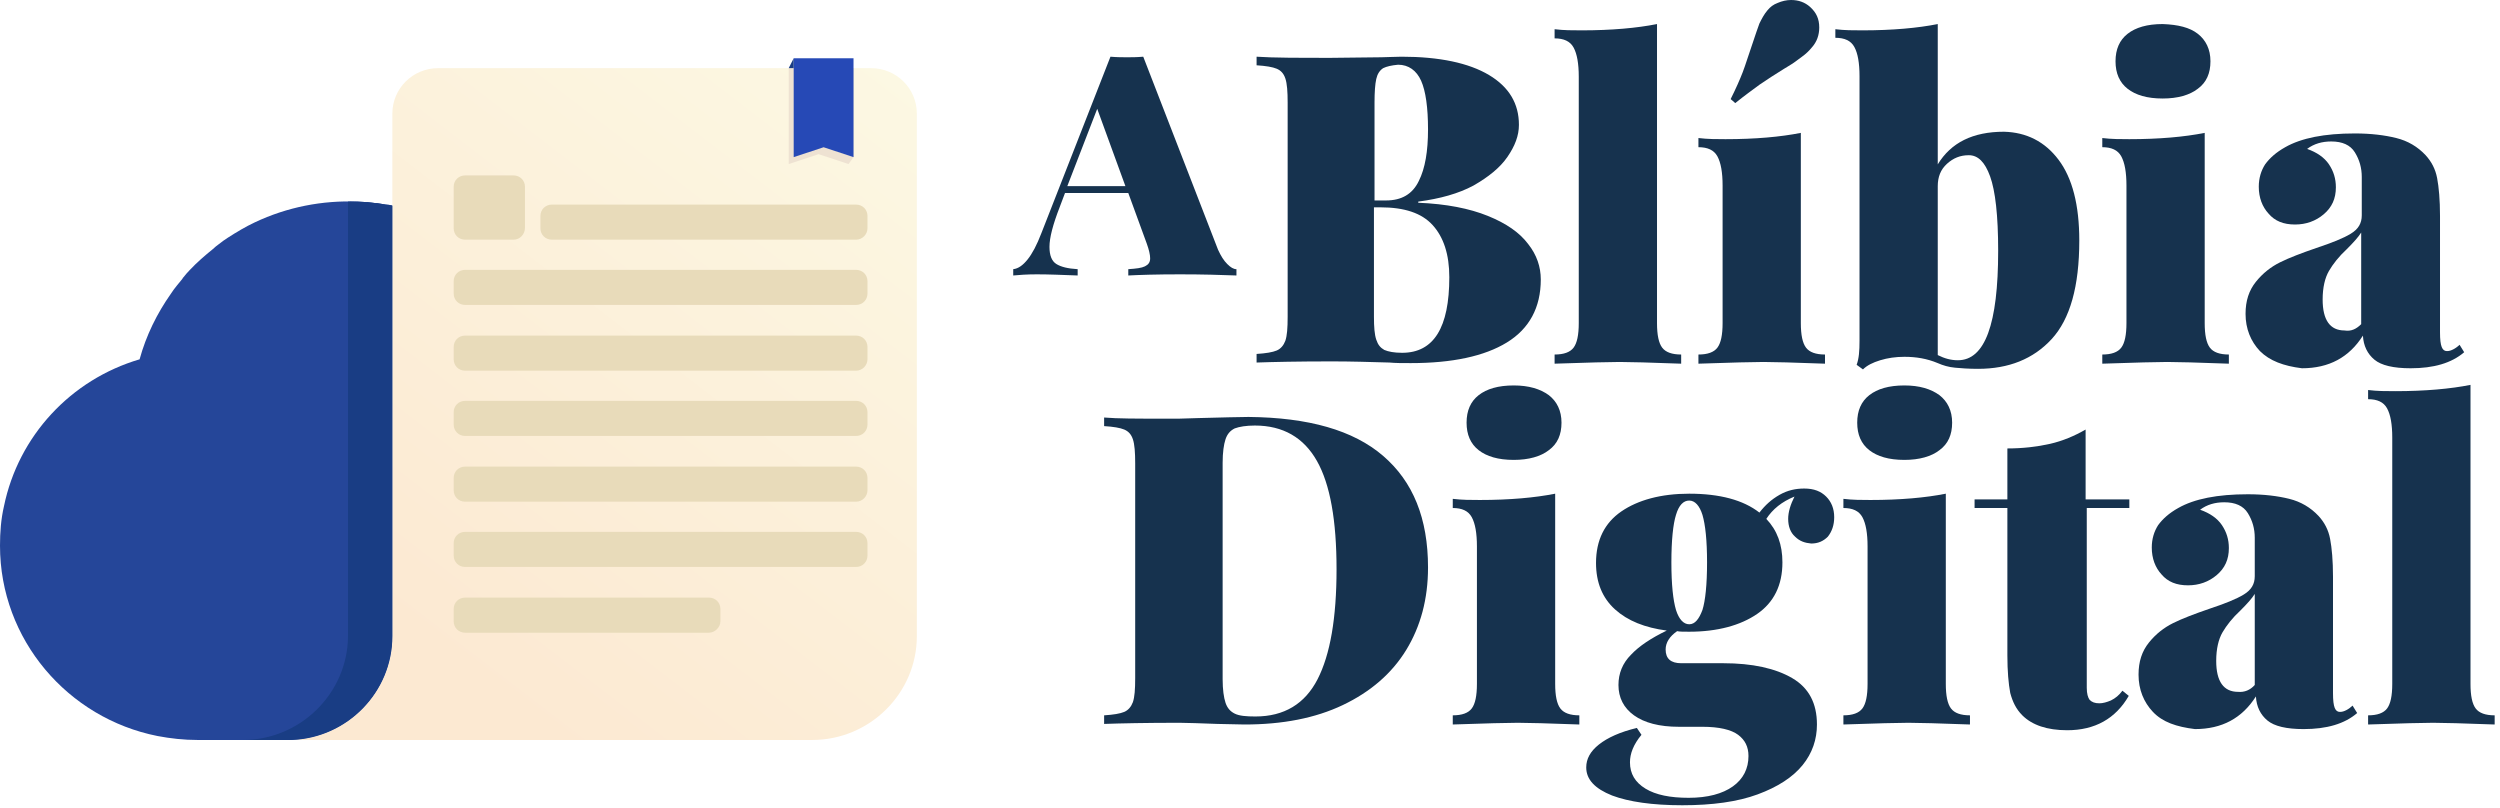
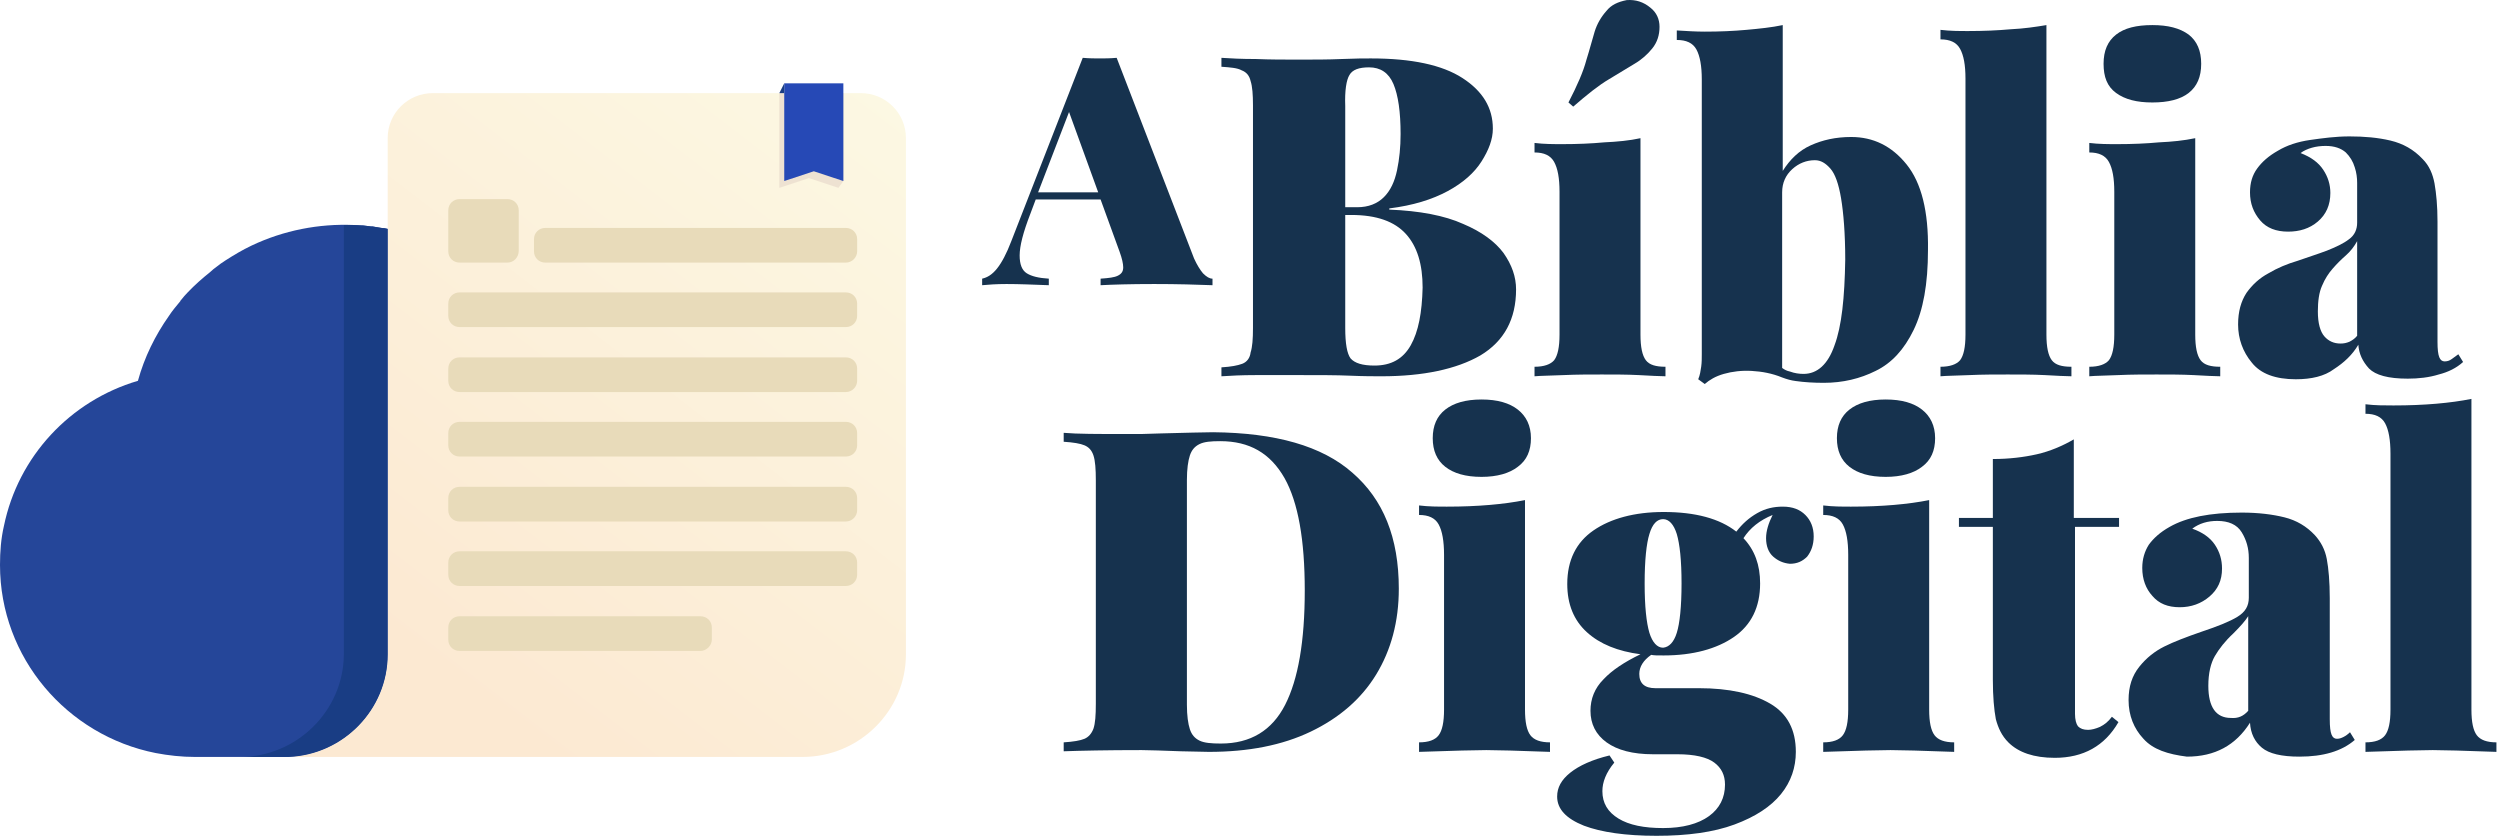
- <svg xmlns="http://www.w3.org/2000/svg" width="415" height="134" viewBox="0 0 415 134" fill="none">
-   <path d="M203.722 43.828C204.295 44.399 204.773 44.684 205.25 44.684V45.73C202.767 45.635 199.616 45.54 195.891 45.54C191.975 45.54 189.11 45.635 187.296 45.73V44.684C188.633 44.589 189.492 44.494 190.065 44.209C190.638 43.923 190.925 43.543 190.925 42.878C190.925 42.307 190.734 41.452 190.352 40.406L187.296 32.039H176.791L175.931 34.321C174.785 37.268 174.212 39.455 174.212 40.976C174.212 42.402 174.594 43.353 175.358 43.828C176.122 44.304 177.268 44.589 178.892 44.684V45.73C176.313 45.635 174.116 45.54 172.111 45.54C170.487 45.54 169.15 45.635 168.195 45.73V44.684C169.055 44.589 169.819 44.019 170.583 43.068C171.347 42.117 172.111 40.691 172.875 38.694L184.335 9.412C185.386 9.507 186.341 9.507 187.105 9.507C187.773 9.507 188.728 9.507 189.779 9.412L202.194 41.452C202.672 42.497 203.149 43.258 203.722 43.828ZM186.818 30.898L182.139 18.064L177.173 30.898H186.818Z" fill="#16324E" />
-   <path d="M246.985 35.842C250.041 37.078 252.237 38.599 253.67 40.501C255.102 42.307 255.771 44.304 255.771 46.395C255.771 51.054 253.861 54.572 250.136 56.853C246.412 59.135 241.064 60.276 234.187 60.276C232.755 60.276 231.609 60.276 230.654 60.181C227.407 60.086 224.16 59.991 221.104 59.991C215.469 59.991 211.267 60.086 208.593 60.181V58.755C210.121 58.66 211.267 58.47 211.935 58.184C212.604 57.899 213.081 57.329 213.368 56.568C213.654 55.712 213.75 54.477 213.75 52.575V17.018C213.75 15.211 213.654 13.88 213.368 13.025C213.081 12.169 212.604 11.694 211.935 11.409C211.267 11.123 210.121 10.933 208.593 10.838V9.412C211.362 9.602 215.469 9.602 221.008 9.602L229.317 9.507C230.272 9.507 231.418 9.412 232.659 9.412C238.963 9.412 243.833 10.458 247.176 12.454C250.518 14.451 252.142 17.208 252.142 20.726C252.142 22.532 251.473 24.243 250.232 26.05C248.99 27.856 247.08 29.377 244.597 30.803C242.114 32.135 239.058 32.99 235.429 33.465V33.656C240.109 33.846 243.929 34.606 246.985 35.842ZM229.603 11.314C229.03 11.694 228.648 12.264 228.457 13.12C228.266 13.976 228.171 15.307 228.171 17.018V33.275H230.081C232.659 33.275 234.474 32.23 235.524 30.043C236.575 27.951 237.052 25.099 237.052 21.486C237.052 17.874 236.67 15.117 235.906 13.405C235.142 11.694 233.805 10.743 232.086 10.743C231.036 10.838 230.176 11.028 229.603 11.314ZM240.586 46.015C240.586 42.212 239.631 39.36 237.817 37.363C236.002 35.367 233.137 34.416 229.126 34.416H228.075V52.575C228.075 54.286 228.171 55.522 228.457 56.378C228.744 57.234 229.126 57.709 229.794 58.089C230.463 58.374 231.418 58.565 232.755 58.565C238.008 58.565 240.586 54.381 240.586 46.015Z" fill="#16324E" />
-   <path d="M275.063 53.621C275.063 55.618 275.349 56.949 275.922 57.709C276.495 58.47 277.546 58.85 279.074 58.85V60.371C273.917 60.181 270.479 60.086 268.855 60.086C267.232 60.086 263.603 60.181 258.063 60.371V58.85C259.592 58.85 260.642 58.47 261.215 57.709C261.788 56.949 262.075 55.618 262.075 53.621V12.74C262.075 10.553 261.788 8.937 261.215 7.891C260.642 6.845 259.592 6.37 258.063 6.37V4.849C259.592 5.039 261.024 5.039 262.552 5.039C267.518 5.039 271.72 4.659 275.063 3.993V53.621Z" fill="#16324E" />
-   <path d="M298.939 53.621C298.939 55.617 299.225 56.949 299.798 57.709C300.371 58.47 301.422 58.85 302.95 58.85V60.371C297.793 60.181 294.355 60.086 292.731 60.086C291.108 60.086 287.479 60.181 281.939 60.371V58.85C283.467 58.85 284.518 58.47 285.091 57.709C285.664 56.949 285.951 55.617 285.951 53.621V30.803C285.951 28.617 285.664 27.001 285.091 25.955C284.518 24.909 283.467 24.434 281.939 24.434V22.913C283.467 23.103 284.996 23.103 286.428 23.103C291.394 23.103 295.596 22.722 298.939 22.057V53.621ZM301.995 4.563C301.995 5.799 301.613 6.94 300.753 7.891C300.276 8.461 299.798 8.937 299.13 9.412C298.461 9.888 297.888 10.363 297.411 10.648C296.838 11.028 296.456 11.219 296.169 11.409C294.641 12.359 293.304 13.215 292.063 14.071C290.917 14.926 289.58 15.877 288.052 17.113L287.288 16.448C288.147 14.736 288.816 13.215 289.293 11.979C289.771 10.743 290.248 9.127 290.917 7.226C291.394 5.799 291.776 4.659 292.063 3.898C292.445 3.137 292.827 2.377 293.4 1.711C293.877 1.141 294.355 0.761 295.119 0.475C295.787 0.19 296.551 0 297.315 0C298.557 0 299.607 0.38 300.467 1.141C301.517 2.092 301.995 3.137 301.995 4.563Z" fill="#16324E" />
-   <path d="M341.724 26.525C344.016 29.568 345.162 34.036 345.162 39.931C345.162 47.536 343.634 52.956 340.578 56.283C337.522 59.611 333.415 61.227 328.354 61.227C326.826 61.227 325.489 61.132 324.533 61.037C323.483 60.942 322.528 60.656 321.668 60.276C319.854 59.516 318.039 59.23 316.129 59.23C314.697 59.23 313.36 59.42 312.118 59.801C310.877 60.181 309.922 60.656 309.253 61.322L308.203 60.561C308.585 59.516 308.68 58.28 308.68 56.568V12.645C308.68 10.458 308.394 8.842 307.821 7.796C307.248 6.75 306.197 6.275 304.669 6.275V4.849C306.197 5.039 307.63 5.039 309.158 5.039C314.124 5.039 318.326 4.659 321.668 3.993V27.286C323.865 23.673 327.494 21.867 332.651 21.867C336.376 21.962 339.432 23.483 341.724 26.525ZM331.696 41.642C331.696 35.747 331.219 31.659 330.359 29.282C329.5 26.906 328.354 25.765 326.826 25.765C325.393 25.765 324.247 26.24 323.196 27.191C322.146 28.142 321.668 29.378 321.668 30.899V58.945C322.814 59.516 323.865 59.801 325.011 59.801C329.5 59.801 331.696 53.811 331.696 41.642Z" fill="#16324E" />
-   <path d="M365.98 53.621C365.98 55.618 366.266 56.949 366.839 57.709C367.412 58.47 368.463 58.85 369.991 58.85V60.371C364.834 60.181 361.396 60.086 359.772 60.086C358.149 60.086 354.52 60.181 348.98 60.371V58.85C350.509 58.85 351.559 58.47 352.132 57.709C352.705 56.949 352.992 55.618 352.992 53.621V30.804C352.992 28.617 352.705 27.001 352.132 25.955C351.559 24.909 350.509 24.434 348.98 24.434V22.913C350.509 23.103 352.037 23.103 353.469 23.103C358.435 23.103 362.637 22.723 365.98 22.057V53.621ZM364.834 5.609C366.171 6.655 366.935 8.176 366.935 10.173C366.935 12.169 366.266 13.691 364.834 14.736C363.497 15.782 361.491 16.353 359.008 16.353C356.43 16.353 354.52 15.782 353.183 14.736C351.846 13.691 351.177 12.169 351.177 10.173C351.177 8.176 351.846 6.655 353.183 5.609C354.52 4.564 356.43 3.993 359.008 3.993C361.587 4.088 363.497 4.564 364.834 5.609Z" fill="#16324E" />
-   <path d="M375.149 58.28C373.621 56.664 372.762 54.572 372.762 52.1C372.762 49.913 373.335 48.202 374.481 46.776C375.627 45.35 376.964 44.304 378.492 43.544C380.02 42.783 382.025 42.023 384.508 41.167C387.087 40.311 388.997 39.551 390.239 38.79C391.48 38.029 392.053 37.079 392.053 35.748V29.378C392.053 27.857 391.671 26.526 390.907 25.29C390.143 24.054 388.806 23.483 386.992 23.483C385.464 23.483 384.126 23.864 382.98 24.719C384.604 25.29 385.846 26.145 386.61 27.286C387.374 28.427 387.756 29.663 387.756 31.089C387.756 32.991 387.087 34.417 385.75 35.558C384.413 36.698 382.789 37.269 380.975 37.269C379.065 37.269 377.632 36.698 376.582 35.462C375.531 34.322 374.958 32.8 374.958 30.994C374.958 29.568 375.34 28.332 376.009 27.286C376.773 26.241 377.823 25.29 379.351 24.434C382.025 22.913 385.846 22.152 390.907 22.152C393.581 22.152 395.873 22.438 397.783 22.913C399.693 23.388 401.317 24.339 402.654 25.765C403.609 26.811 404.277 28.047 404.564 29.568C404.85 31.089 405.041 33.181 405.041 35.843V55.142C405.041 56.379 405.137 57.139 405.328 57.614C405.519 58.09 405.805 58.28 406.187 58.28C406.569 58.28 406.856 58.185 407.238 57.995C407.62 57.805 408.002 57.519 408.289 57.234L409.053 58.47C406.952 60.276 403.991 61.132 400.171 61.132C397.306 61.132 395.3 60.657 394.154 59.706C393.008 58.755 392.34 57.424 392.244 55.713C389.952 59.326 386.61 61.132 382.121 61.132C379.065 60.752 376.773 59.896 375.149 58.28ZM391.958 53.812V38.6C391.48 39.361 390.716 40.216 389.57 41.357C388.233 42.593 387.278 43.829 386.61 44.97C385.941 46.111 385.559 47.727 385.559 49.723C385.559 53.146 386.801 54.857 389.188 54.857C390.334 55.047 391.194 54.572 391.958 53.812Z" fill="#16324E" />
-   <path d="M229.603 75.678C234.569 79.956 237.052 86.041 237.052 94.217C237.052 99.446 235.81 104.009 233.423 107.907C231.035 111.805 227.502 114.848 222.918 117.034C218.334 119.221 212.89 120.267 206.587 120.267L202.098 120.172C199.233 120.077 197.132 119.982 195.795 119.982C190.16 119.982 185.958 120.077 183.284 120.172V118.746C184.812 118.651 185.958 118.46 186.627 118.175C187.295 117.89 187.773 117.32 188.059 116.559C188.346 115.703 188.441 114.467 188.441 112.566V76.914C188.441 75.107 188.346 73.776 188.059 72.921C187.773 72.065 187.295 71.59 186.627 71.305C185.958 71.019 184.812 70.829 183.284 70.734V69.308C185.481 69.498 188.728 69.498 193.121 69.498H195.699L198.851 69.403C202.862 69.308 205.727 69.213 207.255 69.213C217.188 69.308 224.637 71.4 229.603 75.678ZM204.963 71.114C204.199 71.495 203.722 72.065 203.435 72.921C203.149 73.776 202.958 75.107 202.958 76.819V112.756C202.958 114.467 203.149 115.798 203.435 116.654C203.722 117.51 204.199 118.08 204.963 118.461C205.727 118.841 206.873 118.936 208.401 118.936C213.176 118.936 216.614 116.844 218.716 112.756C220.817 108.668 221.867 102.583 221.867 94.502C221.867 86.421 220.817 80.431 218.62 76.534C216.423 72.635 212.985 70.639 208.306 70.639C206.873 70.639 205.727 70.829 204.963 71.114Z" fill="#16324E" />
-   <path d="M258.159 113.516C258.159 115.513 258.445 116.844 259.018 117.604C259.591 118.365 260.642 118.745 262.17 118.745V120.266C257.013 120.076 253.575 119.981 251.951 119.981C250.327 119.981 246.698 120.076 241.159 120.266V118.745C242.687 118.745 243.738 118.365 244.311 117.604C244.884 116.844 245.17 115.513 245.17 113.516V90.699C245.17 88.512 244.884 86.896 244.311 85.85C243.738 84.804 242.687 84.329 241.159 84.329V82.808C242.687 82.998 244.215 82.998 245.648 82.998C250.614 82.998 254.816 82.618 258.159 81.952V113.516ZM257.108 65.6C258.445 66.645 259.209 68.167 259.209 70.163C259.209 72.16 258.541 73.681 257.108 74.727C255.771 75.772 253.766 76.343 251.282 76.343C248.704 76.343 246.794 75.772 245.457 74.727C244.12 73.681 243.451 72.16 243.451 70.163C243.451 68.167 244.12 66.645 245.457 65.6C246.794 64.554 248.704 63.983 251.282 63.983C253.766 63.983 255.676 64.554 257.108 65.6Z" fill="#16324E" />
-   <path d="M297.983 89.083C297.219 88.417 296.837 87.371 296.837 86.135C296.837 84.995 297.219 83.759 297.887 82.428C295.786 83.283 294.258 84.519 293.208 86.135C295.022 88.037 295.882 90.414 295.882 93.361C295.882 97.164 294.449 100.016 291.68 101.918C288.91 103.819 285.09 104.865 280.41 104.865C279.455 104.865 278.787 104.865 278.405 104.77C277.163 105.625 276.495 106.671 276.495 107.812C276.495 109.333 277.354 110.094 279.073 110.094H286.045C290.916 110.094 294.736 110.949 297.505 112.566C300.275 114.182 301.612 116.749 301.612 120.267C301.612 122.738 300.848 125.02 299.224 127.017C297.601 129.013 295.118 130.629 291.775 131.865C288.433 133.101 284.23 133.672 279.264 133.672C274.298 133.672 270.383 133.101 267.613 132.056C264.748 130.915 263.315 129.394 263.315 127.397C263.315 125.971 263.984 124.735 265.416 123.594C266.849 122.453 268.95 121.503 271.72 120.837L272.484 121.978C271.147 123.594 270.574 125.115 270.574 126.541C270.574 128.443 271.433 129.869 273.152 130.915C274.871 131.961 277.259 132.436 280.315 132.436C283.466 132.436 285.95 131.77 287.669 130.534C289.388 129.298 290.247 127.587 290.247 125.496C290.247 123.974 289.674 122.834 288.528 121.978C287.382 121.122 285.376 120.647 282.607 120.647H278.691C275.444 120.647 272.961 119.981 271.242 118.745C269.523 117.509 268.664 115.798 268.664 113.707C268.664 111.805 269.332 110.094 270.765 108.668C272.102 107.242 274.107 105.911 276.686 104.675C273.057 104.199 270.192 103.058 268.091 101.157C265.989 99.255 264.939 96.689 264.939 93.456C264.939 89.653 266.372 86.801 269.141 84.9C271.911 82.998 275.731 81.952 280.41 81.952C285.472 81.952 289.388 82.998 292.062 85.09C293.017 83.854 294.067 82.903 295.404 82.142C296.741 81.382 298.078 81.097 299.511 81.097C301.134 81.097 302.28 81.572 303.14 82.428C303.999 83.283 304.477 84.424 304.477 85.85C304.477 87.181 304.095 88.227 303.426 89.083C302.662 89.843 301.803 90.224 300.657 90.224C299.606 90.129 298.747 89.843 297.983 89.083ZM282.607 101.252C283.084 99.731 283.371 97.069 283.371 93.361C283.371 89.653 283.084 87.086 282.607 85.47C282.129 83.949 281.365 83.093 280.41 83.093C279.455 83.093 278.691 83.854 278.214 85.47C277.736 86.991 277.45 89.653 277.45 93.361C277.45 97.069 277.736 99.636 278.214 101.252C278.691 102.773 279.455 103.629 280.41 103.629C281.365 103.629 282.034 102.773 282.607 101.252Z" fill="#16324E" />
-   <path d="M323.004 113.516C323.004 115.513 323.291 116.844 323.864 117.604C324.437 118.365 325.487 118.745 327.015 118.745V120.266C321.858 120.076 318.42 119.981 316.797 119.981C315.173 119.981 311.544 120.076 306.005 120.266V118.745C307.533 118.745 308.583 118.365 309.156 117.604C309.729 116.844 310.016 115.513 310.016 113.516V90.699C310.016 88.512 309.729 86.896 309.156 85.85C308.583 84.804 307.533 84.329 306.005 84.329V82.808C307.533 82.998 309.061 82.998 310.494 82.998C315.46 82.998 319.662 82.618 323.004 81.952V113.516ZM321.954 65.6C323.291 66.645 324.055 68.167 324.055 70.163C324.055 72.16 323.386 73.681 321.954 74.727C320.617 75.772 318.611 76.343 316.128 76.343C313.55 76.343 311.64 75.772 310.302 74.727C308.965 73.681 308.297 72.16 308.297 70.163C308.297 68.167 308.965 66.645 310.302 65.6C311.64 64.554 313.55 63.983 316.128 63.983C318.611 63.983 320.521 64.554 321.954 65.6Z" fill="#16324E" />
-   <path d="M346.403 82.903H353.47V84.33H346.403V114.182C346.403 115.133 346.594 115.799 346.881 116.179C347.263 116.559 347.74 116.749 348.504 116.749C349.077 116.749 349.746 116.559 350.414 116.274C351.178 115.894 351.751 115.418 352.324 114.658L353.375 115.513C351.178 119.316 347.74 121.218 343.156 121.218C339.814 121.218 337.331 120.362 335.707 118.746C334.656 117.7 334.083 116.464 333.701 115.038C333.415 113.517 333.224 111.425 333.224 108.763V84.33H327.78V82.903H333.224V74.442C335.802 74.442 338.19 74.157 340.291 73.681C342.392 73.206 344.398 72.35 346.212 71.305V82.903H346.403Z" fill="#16324E" />
-   <path d="M357.386 118.175C355.858 116.559 354.998 114.468 354.998 111.996C354.998 109.809 355.571 108.098 356.717 106.672C357.863 105.246 359.2 104.2 360.728 103.439C362.256 102.679 364.262 101.918 366.745 101.062C369.323 100.207 371.233 99.446 372.475 98.686C373.717 97.925 374.29 96.974 374.29 95.643V89.273C374.29 87.752 373.908 86.421 373.144 85.185C372.379 83.949 371.042 83.379 369.228 83.379C367.7 83.379 366.363 83.759 365.217 84.615C366.84 85.185 368.082 86.041 368.846 87.182C369.61 88.323 369.992 89.559 369.992 90.985C369.992 92.886 369.323 94.312 367.986 95.453C366.649 96.594 365.026 97.164 363.211 97.164C361.301 97.164 359.869 96.594 358.818 95.358C357.768 94.217 357.195 92.696 357.195 90.89C357.195 89.463 357.577 88.228 358.245 87.182C359.009 86.136 360.06 85.185 361.588 84.33C364.262 82.808 368.082 82.048 373.144 82.048C375.818 82.048 378.11 82.333 380.02 82.808C381.93 83.284 383.553 84.234 384.89 85.661C385.845 86.706 386.514 87.942 386.8 89.463C387.087 90.985 387.278 93.076 387.278 95.738V115.038C387.278 116.274 387.373 117.035 387.564 117.51C387.755 117.985 388.042 118.175 388.424 118.175C388.806 118.175 389.092 118.08 389.474 117.89C389.856 117.7 390.238 117.415 390.525 117.13L391.289 118.366C389.188 120.172 386.227 121.028 382.407 121.028C379.542 121.028 377.537 120.552 376.391 119.602C375.245 118.651 374.576 117.32 374.481 115.608C372.188 119.221 368.846 121.028 364.357 121.028C361.301 120.647 359.009 119.887 357.386 118.175ZM374.29 113.707V98.591C373.812 99.351 373.048 100.207 371.902 101.348C370.565 102.584 369.61 103.819 368.941 104.96C368.273 106.101 367.891 107.717 367.891 109.714C367.891 113.137 369.132 114.848 371.52 114.848C372.57 114.943 373.526 114.563 374.29 113.707Z" fill="#16324E" />
-   <path d="M410.103 113.517C410.103 115.513 410.389 116.844 410.963 117.605C411.536 118.365 412.586 118.746 414.114 118.746V120.267C408.957 120.077 405.519 119.981 403.895 119.981C402.272 119.981 398.643 120.077 393.104 120.267V118.746C394.632 118.746 395.682 118.365 396.255 117.605C396.828 116.844 397.115 115.513 397.115 113.517V72.635C397.115 70.449 396.828 68.832 396.255 67.787C395.682 66.741 394.632 66.266 393.104 66.266V64.744C394.632 64.934 396.064 64.934 397.592 64.934C402.558 64.934 406.76 64.554 410.103 63.889V113.517Z" fill="#16324E" />
-   <path d="M65.132 34.125C64.801 34.043 64.387 33.961 64.056 33.961C63.559 33.879 63.063 33.796 62.566 33.714C62.484 33.714 62.401 33.714 62.318 33.714C61.904 33.632 61.49 33.632 60.994 33.55C60.911 33.55 60.911 33.55 60.828 33.55C60.332 33.55 59.918 33.468 59.421 33.468C53.545 33.222 47.67 34.371 42.29 36.915C40.718 37.653 39.228 38.556 37.821 39.459C37.325 39.787 36.828 40.115 36.331 40.526C36.001 40.772 35.669 41.018 35.338 41.346C34.014 42.413 32.69 43.562 31.531 44.793C31.118 45.203 30.787 45.614 30.456 46.024C30.373 46.106 30.29 46.188 30.29 46.27C29.628 47.091 28.966 47.829 28.387 48.732C26.069 52.015 24.249 55.708 23.173 59.647C11.752 63.011 3.062 72.367 0.662 84.02C0.166 86.153 0 88.369 0 90.585C0 106.177 11.255 119.225 26.152 122.18C28.304 122.59 30.538 122.836 32.773 122.836C33.021 122.836 47.67 122.836 47.67 122.836H47.752C57.352 122.836 65.132 115.04 65.132 105.603C65.132 105.603 65.132 33.961 65.132 34.125Z" fill="#254699" />
-   <path d="M152.196 105.603V18.861C152.196 14.676 148.803 11.312 144.582 11.312H72.746C68.526 11.312 65.132 14.676 65.132 18.861V105.603C65.132 115.041 57.353 122.837 47.753 122.837C50.153 122.837 101.629 122.837 134.733 122.837H134.816C144.416 122.837 152.196 115.041 152.196 105.603Z" fill="url(#paint0_linear)" />
-   <path d="M40.304 122.837C40.8 122.837 43.78 122.837 48.414 122.837C57.683 122.509 65.132 114.877 65.132 105.603C65.132 105.603 65.132 33.961 65.132 34.125C64.801 34.043 64.387 33.961 64.056 33.961C63.559 33.879 63.063 33.797 62.566 33.715C62.483 33.715 62.401 33.715 62.318 33.715C61.904 33.633 61.49 33.633 60.994 33.551C60.911 33.551 60.911 33.551 60.828 33.551C60.332 33.551 59.918 33.469 59.421 33.469C58.842 33.469 58.263 33.469 57.766 33.469V105.685C57.683 115.041 49.904 122.837 40.304 122.837Z" fill="#193D84" />
-   <path d="M142.098 39.788H91.614C90.538 39.788 89.711 38.967 89.711 37.9V35.848C89.711 34.782 90.538 33.961 91.614 33.961H142.098C143.174 33.961 144.001 34.782 144.001 35.848V37.9C144.001 38.885 143.174 39.788 142.098 39.788Z" fill="#E8DBBA" />
-   <path d="M85.242 39.788H77.214C76.138 39.788 75.311 38.967 75.311 37.9V31.007C75.311 29.94 76.138 29.119 77.214 29.119H85.242C86.318 29.119 87.145 29.94 87.145 31.007V37.818C87.145 38.885 86.318 39.788 85.242 39.788Z" fill="#E8DBBA" />
-   <path d="M142.098 50.62H77.214C76.138 50.62 75.311 49.799 75.311 48.732V46.68C75.311 45.614 76.138 44.793 77.214 44.793H142.098C143.173 44.793 144.001 45.614 144.001 46.68V48.732C144.001 49.799 143.173 50.62 142.098 50.62Z" fill="#E8DBBA" />
-   <path d="M142.098 61.535H77.214C76.138 61.535 75.311 60.714 75.311 59.647V57.596C75.311 56.529 76.138 55.708 77.214 55.708H142.098C143.173 55.708 144.001 56.529 144.001 57.596V59.647C144.001 60.632 143.173 61.535 142.098 61.535Z" fill="#E8DBBA" />
-   <path d="M142.098 72.368H77.214C76.138 72.368 75.311 71.547 75.311 70.48V68.428C75.311 67.362 76.138 66.541 77.214 66.541H142.098C143.173 66.541 144.001 67.362 144.001 68.428V70.48C144.001 71.547 143.173 72.368 142.098 72.368Z" fill="#E8DBBA" />
-   <path d="M142.098 83.282H77.214C76.138 83.282 75.311 82.461 75.311 81.394V79.343C75.311 78.276 76.138 77.455 77.214 77.455H142.098C143.173 77.455 144.001 78.276 144.001 79.343V81.394C144.001 82.379 143.173 83.282 142.098 83.282Z" fill="#E8DBBA" />
-   <path d="M142.098 94.114H77.214C76.138 94.114 75.311 93.293 75.311 92.226V90.175C75.311 89.108 76.138 88.287 77.214 88.287H142.098C143.173 88.287 144.001 89.108 144.001 90.175V92.226C144.001 93.293 143.173 94.114 142.098 94.114Z" fill="#E8DBBA" />
-   <path d="M117.683 105.029H77.214C76.138 105.029 75.311 104.208 75.311 103.141V101.09C75.311 100.023 76.138 99.202 77.214 99.202H117.683C118.759 99.202 119.587 100.023 119.587 101.09V103.141C119.587 104.126 118.677 105.029 117.683 105.029Z" fill="#E8DBBA" />
-   <path d="M141.685 25.098V11.312H130.926V27.232L135.891 25.591L140.857 27.232L141.685 26.083V25.098Z" fill="#EEE2D2" />
-   <path d="M141.684 26.083L136.719 24.442L131.753 26.083V9.67H141.684V26.083Z" fill="#2649B6" />
-   <path d="M131.753 9.67L130.926 11.311H131.753V9.67Z" fill="#193D84" />
+ <svg xmlns="http://www.w3.org/2000/svg" width="420" height="141" viewBox="0 0 420 141" fill="none">
+   <path d="M65.132 38.455C64.801 38.373 64.387 38.291 64.056 38.291C63.559 38.209 63.063 38.127 62.566 38.045C62.484 38.045 62.401 38.045 62.318 38.045C61.904 37.963 61.49 37.963 60.994 37.881C60.911 37.881 60.911 37.881 60.828 37.881C60.332 37.881 59.918 37.799 59.421 37.799C53.545 37.553 47.67 38.701 42.29 41.245C40.718 41.984 39.228 42.887 37.821 43.789C37.325 44.118 36.828 44.446 36.331 44.856C36.001 45.102 35.669 45.349 35.338 45.677C34.014 46.744 32.69 47.893 31.531 49.124C31.118 49.534 30.787 49.944 30.456 50.355C30.373 50.437 30.29 50.519 30.29 50.601C29.628 51.421 28.966 52.16 28.387 53.063C26.069 56.345 24.249 60.038 23.173 63.977C11.752 67.342 3.062 76.697 0.662 88.35C0.166 90.484 0 92.7 0 94.915C0 110.508 11.255 123.556 26.152 126.51C28.304 126.921 30.538 127.167 32.773 127.167C33.021 127.167 47.67 127.167 47.67 127.167H47.752C57.352 127.167 65.132 119.371 65.132 109.933C65.132 109.933 65.132 38.291 65.132 38.455Z" fill="#254699" />
+   <path d="M152.195 109.933V23.191C152.195 19.006 148.802 15.641 144.581 15.641H72.746C68.525 15.641 65.132 19.006 65.132 23.191V109.933C65.132 119.37 57.353 127.167 47.752 127.167C50.153 127.167 101.629 127.167 134.733 127.167H134.816C144.416 127.167 152.195 119.37 152.195 109.933Z" fill="url(#paint0_linear)" />
+   <path d="M40.304 127.167C40.8 127.167 43.78 127.167 48.414 127.167C57.683 126.838 65.132 119.206 65.132 109.933C65.132 109.933 65.132 38.291 65.132 38.455C64.801 38.373 64.387 38.291 64.056 38.291C63.559 38.209 63.063 38.127 62.566 38.045C62.483 38.045 62.401 38.045 62.318 38.045C61.904 37.963 61.49 37.963 60.994 37.881C60.911 37.881 60.911 37.881 60.828 37.881C60.332 37.881 59.918 37.799 59.421 37.799C58.842 37.799 58.263 37.799 57.766 37.799V110.015C57.683 119.371 49.904 127.167 40.304 127.167Z" fill="#193D84" />
+   <path d="M142.098 44.118H91.615C90.539 44.118 89.711 43.297 89.711 42.23V40.179C89.711 39.112 90.539 38.291 91.615 38.291H142.098C143.174 38.291 144.002 39.112 144.002 40.179V42.23C144.002 43.215 143.174 44.118 142.098 44.118Z" fill="#E8DBBA" />
+   <path d="M85.242 44.118H77.215C76.139 44.118 75.311 43.297 75.311 42.23V35.337C75.311 34.27 76.139 33.449 77.215 33.449H85.242C86.318 33.449 87.146 34.27 87.146 35.337V42.148C87.146 43.215 86.318 44.118 85.242 44.118Z" fill="#E8DBBA" />
+   <path d="M142.098 54.95H77.214C76.138 54.95 75.311 54.13 75.311 53.063V51.011C75.311 49.944 76.138 49.123 77.214 49.123H142.098C143.174 49.123 144.001 49.944 144.001 51.011V53.063C144.001 54.13 143.174 54.95 142.098 54.95Z" fill="#E8DBBA" />
+   <path d="M142.098 65.865H77.214C76.138 65.865 75.311 65.044 75.311 63.977V61.926C75.311 60.859 76.138 60.038 77.214 60.038H142.098C143.174 60.038 144.001 60.859 144.001 61.926V63.977C144.001 64.962 143.174 65.865 142.098 65.865Z" fill="#E8DBBA" />
+   <path d="M142.098 76.697H77.214C76.138 76.697 75.311 75.877 75.311 74.81V72.758C75.311 71.692 76.138 70.871 77.214 70.871H142.098C143.174 70.871 144.001 71.692 144.001 72.758V74.81C144.001 75.877 143.174 76.697 142.098 76.697Z" fill="#E8DBBA" />
+   <path d="M142.098 87.612H77.214C76.138 87.612 75.311 86.791 75.311 85.724V83.673C75.311 82.606 76.138 81.785 77.214 81.785H142.098C143.174 81.785 144.001 82.606 144.001 83.673V85.724C144.001 86.709 143.174 87.612 142.098 87.612Z" fill="#E8DBBA" />
+   <path d="M142.098 98.444H77.214C76.138 98.444 75.311 97.624 75.311 96.557V94.505C75.311 93.438 76.138 92.618 77.214 92.618H142.098C143.174 92.618 144.001 93.438 144.001 94.505V96.557C144.001 97.624 143.174 98.444 142.098 98.444Z" fill="#E8DBBA" />
+   <path d="M117.684 109.359H77.214C76.138 109.359 75.311 108.538 75.311 107.471V105.42C75.311 104.353 76.138 103.532 77.214 103.532H117.684C118.76 103.532 119.587 104.353 119.587 105.42V107.471C119.587 108.456 118.677 109.359 117.684 109.359Z" fill="#E8DBBA" />
+   <path d="M141.685 29.428V15.641H130.926V31.562L135.891 29.92L140.857 31.562L141.685 30.413V29.428Z" fill="#EEE2D2" />
+   <path d="M141.685 30.413L136.719 28.772L131.753 30.413V14H141.685V30.413Z" fill="#2649B6" />
+   <path d="M131.753 14L130.926 15.641H131.753V14Z" fill="#193D84" />
+   <path d="M202.1 45.915C202.7 46.515 203.2 46.815 203.7 46.815V47.915C201.1 47.815 197.8 47.715 193.9 47.715C189.8 47.715 186.8 47.815 184.9 47.915V46.815C186.3 46.715 187.2 46.615 187.8 46.315C188.4 46.015 188.7 45.615 188.7 44.915C188.7 44.315 188.5 43.415 188.1 42.315L184.9 33.515H174L173.1 35.915C171.9 39.015 171.3 41.315 171.3 42.915C171.3 44.415 171.7 45.415 172.5 45.915C173.3 46.415 174.5 46.715 176.2 46.815V47.915C173.5 47.815 171.2 47.715 169.1 47.715C167.4 47.715 166 47.815 165 47.915V46.815C165.9 46.615 166.7 46.115 167.5 45.115C168.3 44.115 169.1 42.615 169.9 40.515L181.9 9.715C183 9.815 184 9.815 184.8 9.815C185.5 9.815 186.5 9.815 187.6 9.715L200.6 43.415C201.1 44.515 201.6 45.315 202.1 45.915ZM184.5 32.315L179.6 18.815L174.4 32.315H184.5Z" fill="#16324E" />
+   <path d="M227.2 79.415C232.4 83.915 235 90.315 235 98.915C235 104.415 233.7 109.215 231.2 113.315C228.7 117.415 225 120.615 220.2 122.915C215.4 125.215 209.7 126.315 203.1 126.315L198.4 126.215C195.4 126.115 193.2 126.015 191.8 126.015C185.9 126.015 181.5 126.115 178.7 126.215V124.715C180.3 124.615 181.5 124.415 182.2 124.115C182.9 123.815 183.4 123.215 183.7 122.415C184 121.515 184.1 120.215 184.1 118.215V80.715C184.1 78.815 184 77.415 183.7 76.515C183.4 75.615 182.9 75.115 182.2 74.815C181.5 74.515 180.3 74.315 178.7 74.215V72.715C181 72.915 184.4 72.915 189 72.915H191.7L195 72.815C199.2 72.715 202.2 72.615 203.8 72.615C214.3 72.715 222.1 74.915 227.2 79.415ZM201.5 74.615C200.7 75.015 200.2 75.615 199.9 76.515C199.6 77.415 199.4 78.815 199.4 80.615V118.415C199.4 120.215 199.6 121.615 199.9 122.515C200.2 123.415 200.7 124.015 201.5 124.415C202.3 124.815 203.5 124.915 205.1 124.915C210.1 124.915 213.7 122.715 215.9 118.415C218.1 114.115 219.2 107.715 219.2 99.215C219.2 90.715 218.1 84.415 215.8 80.315C213.4 76.115 209.9 74.115 205 74.115C203.4 74.115 202.3 74.215 201.5 74.615Z" fill="#16324E" />
+   <path d="M256.2 119.215C256.2 121.315 256.5 122.715 257.1 123.515C257.7 124.315 258.8 124.715 260.4 124.715V126.315C255 126.115 251.4 126.015 249.7 126.015C248 126.015 244.2 126.115 238.4 126.315V124.715C240 124.715 241.1 124.315 241.7 123.515C242.3 122.715 242.6 121.315 242.6 119.215V93.215C242.6 90.915 242.3 89.215 241.7 88.115C241.1 87.015 240 86.515 238.4 86.515V84.915C240 85.115 241.6 85.115 243.1 85.115C248.3 85.115 252.7 84.715 256.2 84.015V119.215ZM255 68.815C256.4 69.915 257.2 71.515 257.2 73.615C257.2 75.715 256.5 77.315 255 78.415C253.6 79.515 251.5 80.115 248.9 80.115C246.2 80.115 244.2 79.515 242.8 78.415C241.4 77.315 240.7 75.715 240.7 73.615C240.7 71.515 241.4 69.915 242.8 68.815C244.2 67.715 246.2 67.115 248.9 67.115C251.6 67.115 253.6 67.715 255 68.815Z" fill="#16324E" />
+   <path d="M297.9 93.515C297.1 92.815 296.7 91.715 296.7 90.415C296.7 89.215 297.1 87.915 297.8 86.515C295.6 87.415 294 88.715 292.9 90.415C294.8 92.415 295.7 94.915 295.7 98.015C295.7 102.015 294.2 105.015 291.3 107.015C288.4 109.015 284.4 110.115 279.5 110.115C278.5 110.115 277.8 110.115 277.4 110.015C276.1 110.915 275.4 112.015 275.4 113.215C275.4 114.815 276.3 115.615 278.1 115.615H285.4C290.5 115.615 294.5 116.515 297.4 118.215C300.3 119.915 301.7 122.615 301.7 126.315C301.7 128.915 300.9 131.315 299.2 133.415C297.5 135.515 294.9 137.215 291.4 138.515C287.9 139.815 283.5 140.415 278.3 140.415C273.1 140.415 269 139.815 266.1 138.715C263.1 137.515 261.6 135.915 261.6 133.815C261.6 132.315 262.3 131.015 263.8 129.815C265.3 128.615 267.5 127.615 270.4 126.915L271.2 128.115C269.8 129.815 269.2 131.415 269.2 132.915C269.2 134.915 270.1 136.415 271.9 137.515C273.7 138.615 276.2 139.115 279.4 139.115C282.7 139.115 285.3 138.415 287.1 137.115C288.9 135.815 289.8 134.015 289.8 131.815C289.8 130.215 289.2 129.015 288 128.115C286.8 127.215 284.7 126.715 281.8 126.715H277.7C274.3 126.715 271.7 126.015 269.9 124.715C268.1 123.415 267.2 121.615 267.2 119.415C267.2 117.415 267.9 115.615 269.4 114.115C270.8 112.615 272.9 111.215 275.6 109.915C271.8 109.415 268.8 108.215 266.6 106.215C264.4 104.215 263.3 101.515 263.3 98.115C263.3 94.115 264.8 91.115 267.7 89.115C270.6 87.115 274.6 86.015 279.5 86.015C284.8 86.015 288.9 87.115 291.7 89.315C292.7 88.015 293.8 87.015 295.2 86.215C296.6 85.415 298 85.115 299.5 85.115C301.2 85.115 302.4 85.615 303.3 86.515C304.2 87.415 304.7 88.615 304.7 90.115C304.7 91.515 304.3 92.615 303.6 93.515C302.8 94.315 301.9 94.715 300.7 94.715C299.6 94.615 298.7 94.215 297.9 93.515ZM281.7 106.315C282.2 104.715 282.5 101.915 282.5 98.015C282.5 94.115 282.2 91.415 281.7 89.715C281.2 88.115 280.4 87.215 279.4 87.215C278.4 87.215 277.6 88.015 277.1 89.715C276.6 91.315 276.3 94.115 276.3 98.015C276.3 101.915 276.6 104.615 277.1 106.315C277.6 107.915 278.4 108.815 279.4 108.815C280.4 108.715 281.2 107.915 281.7 106.315Z" fill="#16324E" />
+   <path d="M324.1 119.215C324.1 121.315 324.4 122.715 325 123.515C325.6 124.315 326.7 124.715 328.3 124.715V126.315C322.9 126.115 319.3 126.015 317.6 126.015C315.9 126.015 312.1 126.115 306.3 126.315V124.715C307.9 124.715 309 124.315 309.6 123.515C310.2 122.715 310.5 121.315 310.5 119.215V93.215C310.5 90.915 310.2 89.215 309.6 88.115C309 87.015 307.9 86.515 306.3 86.515V84.915C307.9 85.115 309.5 85.115 311 85.115C316.2 85.115 320.6 84.715 324.1 84.015V119.215ZM322.9 68.815C324.3 69.915 325.1 71.515 325.1 73.615C325.1 75.715 324.4 77.315 322.9 78.415C321.5 79.515 319.4 80.115 316.8 80.115C314.1 80.115 312.1 79.515 310.7 78.415C309.3 77.315 308.6 75.715 308.6 73.615C308.6 71.515 309.3 69.915 310.7 68.815C312.1 67.715 314.1 67.115 316.8 67.115C319.5 67.115 321.5 67.715 322.9 68.815Z" fill="#16324E" />
+   <path d="M252.6 42.515C251.2 40.615 248.9 38.915 245.8 37.615C242.7 36.215 238.5 35.415 233.4 35.215V35.015C237.4 34.515 240.6 33.515 243.2 32.115C245.8 30.715 247.7 29.015 248.9 27.115C250.1 25.215 250.8 23.415 250.8 21.615C250.8 18.115 249.1 15.315 245.7 13.115C242.3 10.915 237.2 9.815 230.3 9.815C229.3 9.815 227.7 9.815 225.4 9.915C223.1 10.015 220.7 10.015 218.2 10.015C215.8 10.015 213.4 10.015 211 9.915C208.6 9.915 206.7 9.815 205.2 9.715V11.215C206.7 11.315 207.9 11.415 208.6 11.815C209.4 12.115 209.9 12.715 210.1 13.615C210.4 14.515 210.5 15.915 210.5 17.715V55.115C210.5 56.915 210.4 58.315 210.1 59.215C210 60.115 209.5 60.815 208.7 61.115C207.9 61.415 206.8 61.615 205.2 61.715V63.215C206.7 63.115 208.6 63.015 211 63.015C213.4 63.015 215.8 63.015 218.4 63.015C221.7 63.015 224.5 63.015 226.8 63.115C229.1 63.215 230.9 63.215 232.1 63.215C239.1 63.215 244.7 62.015 248.7 59.715C252.7 57.315 254.7 53.615 254.7 48.615C254.7 46.515 254 44.515 252.6 42.515ZM226.7 12.615C227.2 11.715 228.3 11.315 230 11.315C231.9 11.315 233.3 12.215 234.1 14.115C234.9 16.015 235.3 18.815 235.3 22.515C235.3 24.715 235.1 26.715 234.7 28.615C234.3 30.515 233.6 32.015 232.5 33.115C231.4 34.215 229.9 34.815 228 34.815H226V17.815C225.9 15.215 226.2 13.415 226.7 12.615ZM237 58.015C235.7 60.315 233.7 61.415 230.9 61.415C228.9 61.415 227.6 61.015 226.9 60.215C226.3 59.415 226 57.715 226 55.115V36.115H227C231.3 36.115 234.3 37.215 236.2 39.315C238.1 41.415 239 44.415 239 48.315C238.9 52.515 238.3 55.715 237 58.015Z" fill="#16324E" />
+   <path d="M275.6 23.215V56.215C275.6 58.315 275.9 59.715 276.5 60.515C277.1 61.315 278.2 61.615 279.8 61.615V63.215C278.8 63.215 277.3 63.115 275.3 63.015C273.3 62.915 271.2 62.915 269.1 62.915C267 62.915 264.9 62.915 262.7 63.015C260.5 63.115 258.9 63.115 257.8 63.215V61.615C259.4 61.615 260.5 61.215 261.1 60.515C261.7 59.715 262 58.315 262 56.215V32.215C262 29.915 261.7 28.315 261.1 27.215C260.5 26.115 259.4 25.615 257.8 25.615V24.015C259.4 24.215 261 24.215 262.5 24.215C265 24.215 267.4 24.115 269.5 23.915C271.7 23.815 273.8 23.615 275.6 23.215ZM277.3 1.315C278.3 2.115 278.8 3.215 278.8 4.515C278.8 5.915 278.4 7.115 277.6 8.115C276.8 9.115 275.8 10.015 274.6 10.715C273.4 11.415 272 12.315 270.3 13.315C268.6 14.315 266.6 15.915 264.3 17.915L263.5 17.215C265 14.315 266 12.015 266.5 10.115C267.1 8.215 267.5 6.615 267.9 5.315C268.3 4.015 269 2.815 269.9 1.815C270.7 0.815 271.8 0.315 273.3 0.015C274.8 -0.085 276.1 0.315 277.3 1.315Z" fill="#16324E" />
+   <path d="M320.3 27.615C317.8 24.515 314.7 23.015 311 23.015C308.4 23.015 306.2 23.515 304.2 24.415C302.2 25.315 300.7 26.815 299.5 28.715V4.215C297.6 4.615 295.6 4.815 293.4 5.015C291.2 5.215 288.9 5.315 286.4 5.315C284.9 5.315 283.3 5.215 281.7 5.115V6.715C283.3 6.715 284.4 7.215 285 8.315C285.6 9.415 285.9 11.115 285.9 13.315V59.515C285.9 60.215 285.9 60.915 285.8 61.615C285.7 62.315 285.6 63.015 285.3 63.715L286.4 64.515C287.2 63.815 288.2 63.215 289.6 62.815C291 62.415 292.6 62.215 294.3 62.315C296 62.415 297.7 62.715 299.4 63.415C300.2 63.715 300.9 63.915 301.7 64.015C303.1 64.215 304.7 64.315 306.4 64.315C309.6 64.315 312.5 63.615 315.1 62.315C317.8 61.015 319.9 58.715 321.5 55.415C323.1 52.115 323.9 47.715 323.9 42.015C324 35.515 322.8 30.715 320.3 27.615ZM308.2 58.015C307.1 61.215 305.3 62.815 303 62.815C302.3 62.815 301.5 62.715 300.7 62.415C300.2 62.315 299.8 62.115 299.4 61.815V32.315C299.4 30.715 300 29.415 301.1 28.415C302.2 27.415 303.5 26.915 304.9 26.915C305.9 26.915 306.7 27.415 307.5 28.315C308.3 29.215 308.9 30.915 309.3 33.315C309.7 35.715 310 39.215 310 43.615C309.9 50.015 309.4 54.815 308.2 58.015Z" fill="#16324E" />
+   <path d="M343.8 4.215V56.215C343.8 58.315 344.1 59.715 344.7 60.515C345.3 61.315 346.4 61.615 348 61.615V63.215C347 63.215 345.5 63.115 343.5 63.015C341.5 62.915 339.4 62.915 337.3 62.915C335.2 62.915 333.1 62.915 330.9 63.015C328.7 63.115 327.1 63.115 326 63.215V61.615C327.6 61.615 328.7 61.215 329.3 60.515C329.9 59.715 330.2 58.315 330.2 56.215V13.215C330.2 10.915 329.9 9.315 329.3 8.215C328.7 7.115 327.6 6.615 326 6.615V5.015C327.6 5.215 329.2 5.215 330.7 5.215C333.2 5.215 335.6 5.115 337.8 4.915C340 4.815 342 4.515 343.8 4.215Z" fill="#16324E" />
+   <path d="M368.8 23.215V56.215C368.8 58.315 369.1 59.715 369.7 60.515C370.3 61.315 371.4 61.615 373 61.615V63.215C372 63.215 370.5 63.115 368.5 63.015C366.5 62.915 364.4 62.915 362.3 62.915C360.2 62.915 358.1 62.915 355.9 63.015C353.7 63.115 352.1 63.115 351 63.215V61.615C352.6 61.615 353.7 61.215 354.3 60.515C354.9 59.715 355.2 58.315 355.2 56.215V32.215C355.2 29.915 354.9 28.315 354.3 27.215C353.7 26.115 352.6 25.615 351 25.615V24.015C352.6 24.215 354.2 24.215 355.7 24.215C358.2 24.215 360.6 24.115 362.7 23.915C364.9 23.815 366.9 23.615 368.8 23.215ZM361.6 4.215C364.2 4.215 366.2 4.715 367.7 5.815C369.1 6.915 369.8 8.515 369.8 10.715C369.8 12.915 369.1 14.515 367.7 15.615C366.3 16.715 364.2 17.215 361.6 17.215C359 17.215 357 16.715 355.5 15.615C354 14.515 353.4 12.915 353.4 10.715C353.4 8.515 354.1 6.915 355.5 5.815C356.9 4.715 358.9 4.215 361.6 4.215Z" fill="#16324E" />
+   <path d="M385.7 63.715C382.3 63.715 379.8 62.815 378.3 60.915C376.8 59.115 376 56.915 376 54.515C376 52.315 376.5 50.615 377.4 49.215C378.4 47.815 379.6 46.715 381.1 45.915C382.6 45.015 384.3 44.315 386 43.815C387.7 43.215 389.3 42.715 390.9 42.115C392.4 41.515 393.7 40.915 394.6 40.215C395.6 39.515 396 38.515 396 37.415V30.715C396 29.915 395.9 29.015 395.6 28.115C395.3 27.115 394.8 26.315 394.1 25.615C393.3 24.915 392.2 24.515 390.7 24.515C389.9 24.515 389.1 24.615 388.4 24.815C387.7 25.015 387 25.315 386.5 25.715C388.3 26.415 389.5 27.315 390.3 28.515C391.1 29.715 391.5 31.015 391.5 32.415C391.5 34.415 390.8 36.015 389.4 37.215C388 38.415 386.3 38.915 384.4 38.915C382.4 38.915 380.8 38.315 379.7 37.015C378.6 35.715 378 34.215 378 32.315C378 30.715 378.4 29.415 379.2 28.315C380 27.215 381.1 26.215 382.7 25.315C384.2 24.415 386 23.815 388.1 23.515C390.2 23.215 392.4 22.915 394.7 22.915C397.2 22.915 399.5 23.115 401.6 23.615C403.7 24.115 405.5 25.115 407 26.715C408.1 27.815 408.7 29.215 409 30.815C409.3 32.515 409.5 34.615 409.5 37.215V57.415C409.5 58.715 409.6 59.515 409.8 60.015C410 60.515 410.3 60.715 410.7 60.715C411.1 60.715 411.5 60.615 411.9 60.315C412.3 60.015 412.6 59.815 413 59.515L413.8 60.815C412.7 61.815 411.3 62.515 409.7 62.915C408.1 63.415 406.3 63.615 404.5 63.615C401.2 63.615 399.1 63.015 398 61.915C396.9 60.715 396.3 59.415 396.2 57.915C395.2 59.615 393.8 60.915 392.1 62.015C390.5 63.215 388.3 63.715 385.7 63.715ZM393.2 57.715C393.8 57.715 394.2 57.615 394.7 57.415C395.1 57.215 395.6 56.915 396 56.415V40.515C395.5 41.415 394.9 42.215 394.1 42.915C393.3 43.615 392.6 44.315 391.9 45.115C391.2 45.915 390.6 46.815 390.1 48.015C389.6 49.115 389.4 50.615 389.4 52.315C389.4 54.315 389.8 55.715 390.5 56.515C391.2 57.315 392.1 57.715 393.2 57.715Z" fill="#16324E" />
+   <path d="M348.6 87.015H356V88.515H348.6V119.915C348.6 120.915 348.8 121.615 349.1 122.015C349.5 122.415 350 122.615 350.8 122.615C351.4 122.615 352.1 122.415 352.8 122.115C353.6 121.715 354.2 121.215 354.8 120.415L355.9 121.315C353.6 125.315 350 127.315 345.2 127.315C341.7 127.315 339.1 126.415 337.4 124.715C336.3 123.615 335.7 122.315 335.3 120.815C335 119.215 334.8 117.015 334.8 114.215V88.515H329.1V87.015H334.8V77.115C337.5 77.115 340 76.815 342.2 76.315C344.4 75.815 346.5 74.915 348.4 73.815V87.015H348.6Z" fill="#16324E" />
+   <path d="M360.1 124.115C358.5 122.415 357.6 120.215 357.6 117.615C357.6 115.315 358.2 113.515 359.4 112.015C360.6 110.515 362 109.415 363.6 108.615C365.2 107.815 367.3 107.015 369.9 106.115C372.6 105.215 374.6 104.415 375.9 103.615C377.2 102.815 377.8 101.815 377.8 100.415V93.715C377.8 92.115 377.4 90.715 376.6 89.415C375.8 88.115 374.4 87.515 372.5 87.515C370.9 87.515 369.5 87.915 368.3 88.815C370 89.415 371.3 90.315 372.1 91.515C372.9 92.715 373.3 94.015 373.3 95.515C373.3 97.515 372.6 99.015 371.2 100.215C369.8 101.415 368.1 102.015 366.2 102.015C364.2 102.015 362.7 101.415 361.6 100.115C360.5 98.915 359.9 97.315 359.9 95.415C359.9 93.915 360.3 92.615 361 91.515C361.8 90.415 362.9 89.415 364.5 88.515C367.3 86.915 371.3 86.115 376.6 86.115C379.4 86.115 381.8 86.415 383.8 86.915C385.8 87.415 387.5 88.415 388.9 89.915C389.9 91.015 390.6 92.315 390.9 93.915C391.2 95.515 391.4 97.715 391.4 100.515V120.815C391.4 122.115 391.5 122.915 391.7 123.415C391.9 123.915 392.2 124.115 392.6 124.115C393 124.115 393.3 124.015 393.7 123.815C394.1 123.615 394.5 123.315 394.8 123.015L395.6 124.315C393.4 126.215 390.3 127.115 386.3 127.115C383.3 127.115 381.2 126.615 380 125.615C378.8 124.615 378.1 123.215 378 121.415C375.6 125.215 372.1 127.115 367.4 127.115C364.2 126.715 361.7 125.915 360.1 124.115ZM377.7 119.415V103.515C377.2 104.315 376.4 105.215 375.2 106.415C373.8 107.715 372.8 109.015 372.1 110.215C371.4 111.415 371 113.115 371 115.215C371 118.815 372.3 120.615 374.8 120.615C376 120.715 376.9 120.315 377.7 119.415Z" fill="#16324E" />
+   <path d="M415.2 119.215C415.2 121.315 415.5 122.715 416.1 123.515C416.7 124.315 417.8 124.715 419.4 124.715V126.315C414 126.115 410.4 126.015 408.7 126.015C407 126.015 403.2 126.115 397.4 126.315V124.715C399 124.715 400.1 124.315 400.7 123.515C401.3 122.715 401.6 121.315 401.6 119.215V76.215C401.6 73.915 401.3 72.215 400.7 71.115C400.1 70.015 399 69.515 397.4 69.515V67.915C399 68.115 400.5 68.115 402.1 68.115C407.3 68.115 411.7 67.715 415.2 67.015V119.215Z" fill="#16324E" />
  <defs>
-     <linearGradient id="paint0_linear" x1="148.683" y1="10.837" x2="62.427" y2="123.127" gradientUnits="userSpaceOnUse">
+     <linearGradient id="paint0_linear" x1="148.683" y1="15.167" x2="62.426" y2="127.457" gradientUnits="userSpaceOnUse">
      <stop stop-color="#FCF8E3" />
      <stop offset="0.878" stop-color="#FCE9D2" />
    </linearGradient>
  </defs>
</svg>
